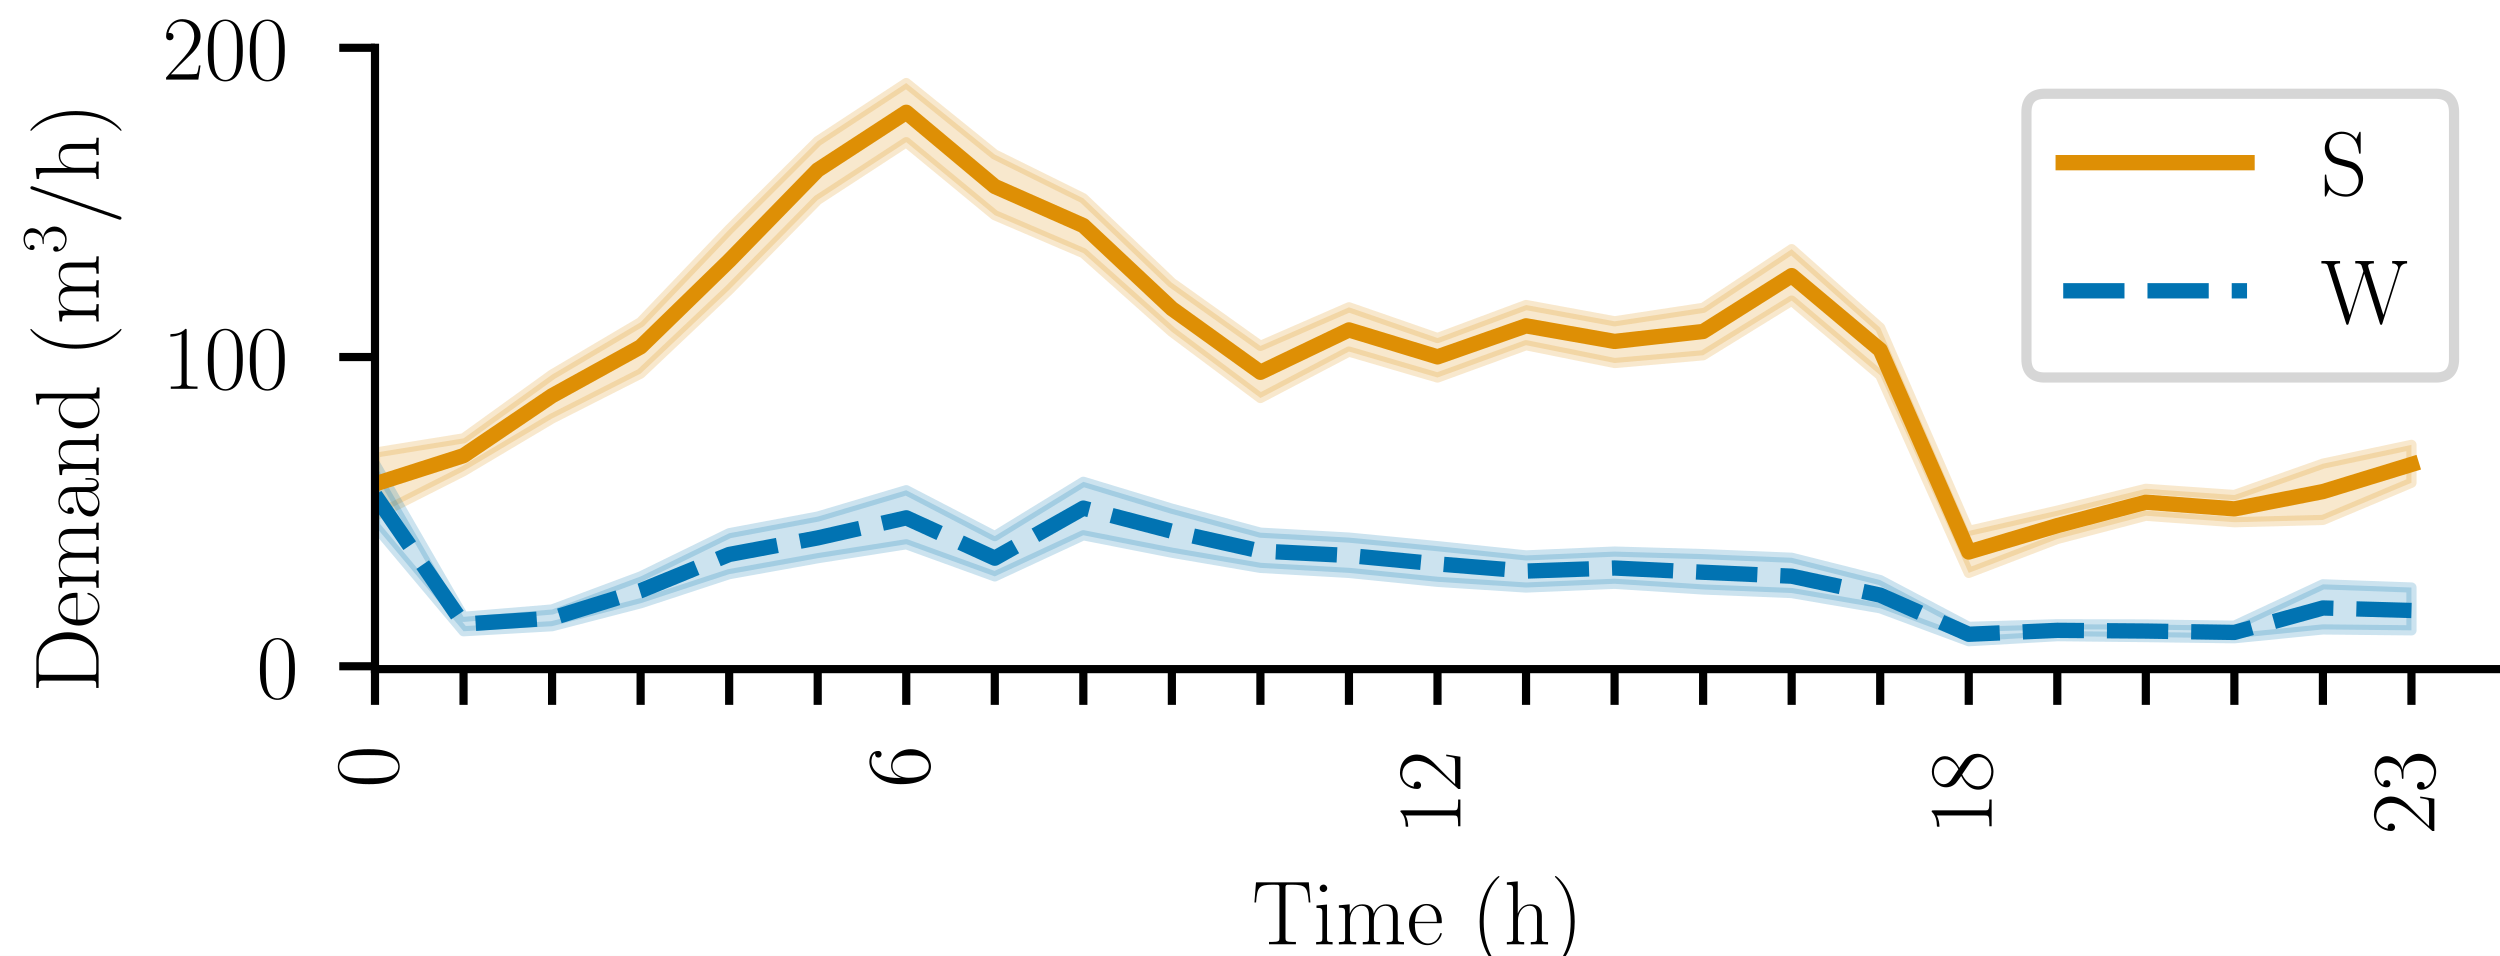
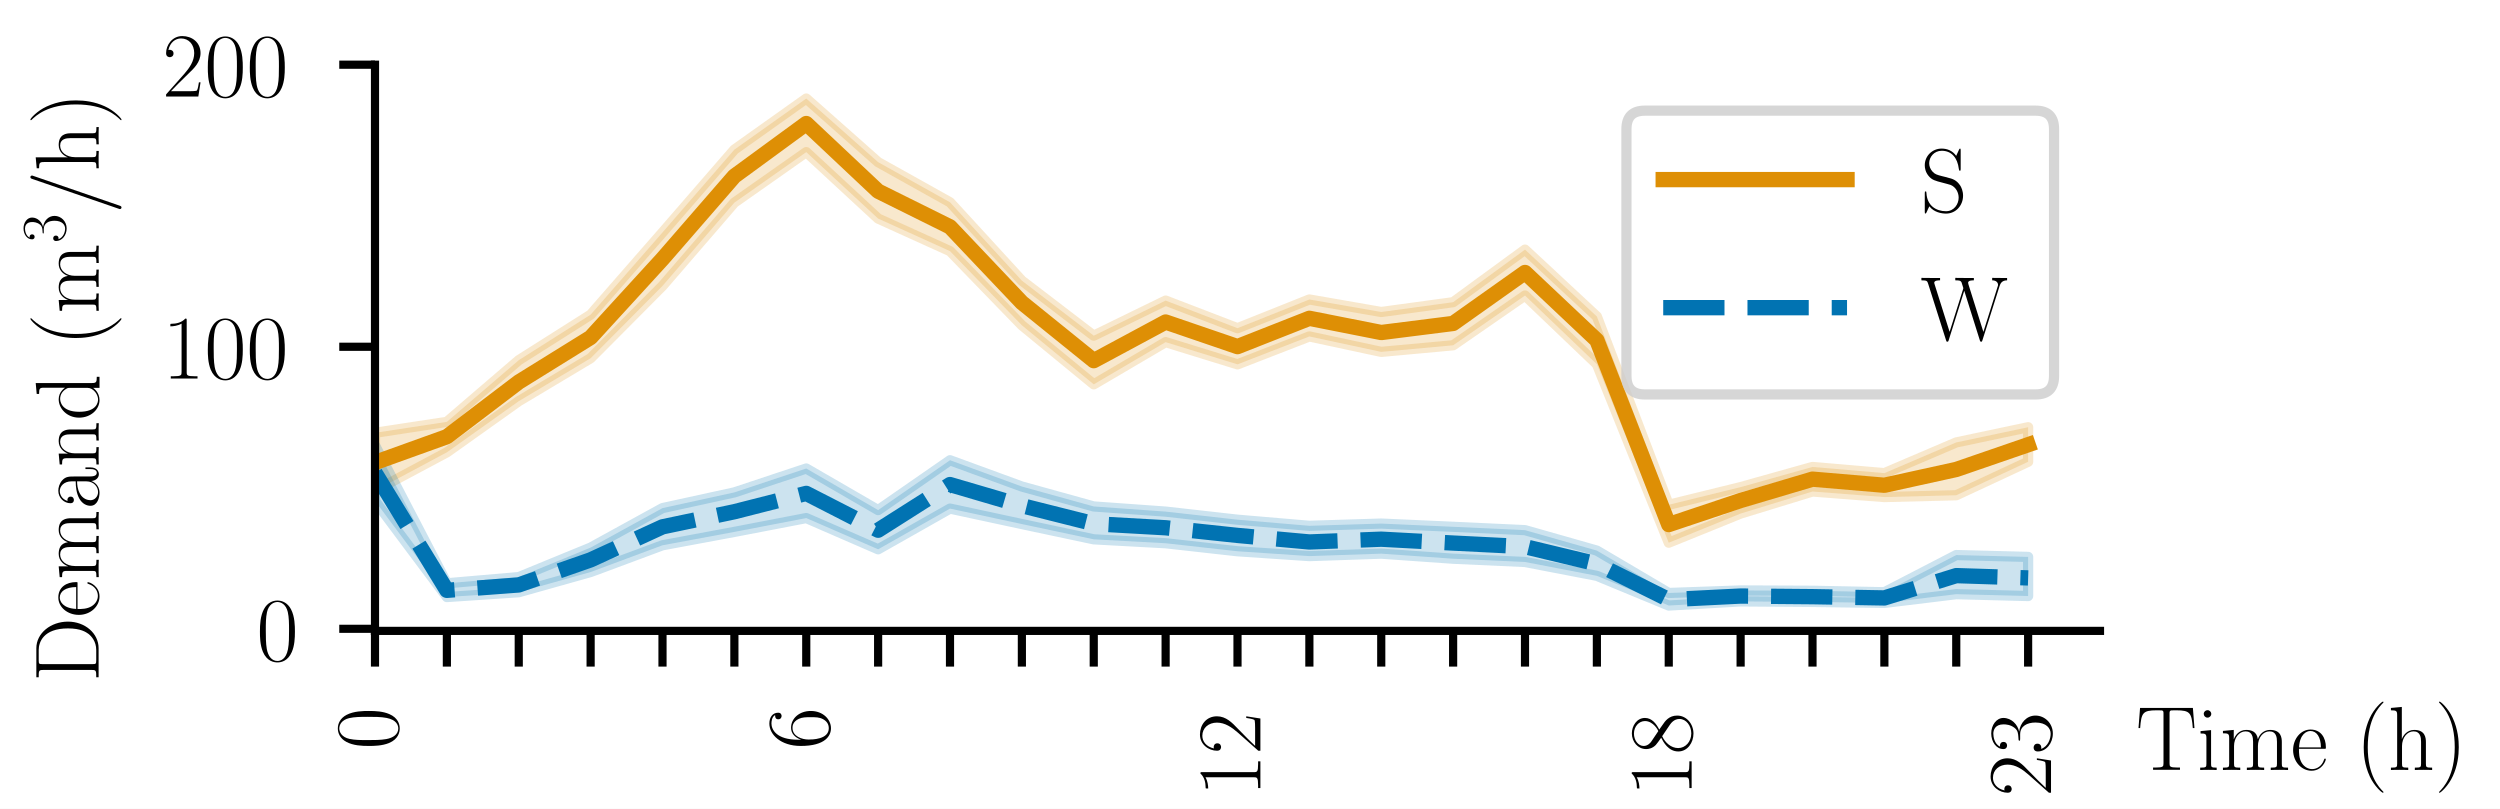
- <svg xmlns="http://www.w3.org/2000/svg" xmlns:xlink="http://www.w3.org/1999/xlink" width="244.8pt" height="93.6pt" viewBox="0 0 244.8 93.6" version="1.1">
+ <svg xmlns="http://www.w3.org/2000/svg" xmlns:xlink="http://www.w3.org/1999/xlink" width="244.8pt" height="79.2pt" viewBox="0 0 244.8 79.2" version="1.1">
  <defs>
    <style type="text/css">*{stroke-linejoin: round; stroke-linecap: butt}</style>
  </defs>
  <g id="figure_1">
    <g id="patch_1">
-       <path d="M 0 93.6  L 244.8 93.6  L 244.8 0  L 0 0  z " style="fill: #ffffff" />
+       <path d="M 0 79.2  L 244.8 79.2  L 244.8 0  L 0 0  z " style="fill: #ffffff" />
    </g>
    <g id="axes_1">
      <g id="patch_2">
-         <path d="M 36.72 65.52  L 244.8 65.52  L 244.8 4.68  L 36.72 4.68  z " style="fill: #ffffff" />
+         <path d="M 36.72 61.776  L 205.632 61.776  L 205.632 6.336  L 36.72 6.336  z " style="fill: #ffffff" />
      </g>
      <g id="PolyCollection_1">
        <defs>
-           <path id="m7500d48a14" d="M 36.72 -49.276  L 36.72 -43.08  L 45.39 -47.468  L 54.06 -52.621  L 62.73 -57.018  L 71.4 -65.217  L 80.07 -74.023  L 88.74 -79.677  L 97.41 -72.526  L 106.08 -68.816  L 114.75 -61.102  L 123.42 -54.626  L 132.09 -59.174  L 140.76 -56.632  L 149.43 -59.797  L 158.1 -58.052  L 166.77 -58.812  L 175.44 -64.161  L 184.11 -56.852  L 192.78 -37.502  L 201.45 -40.824  L 210.12 -43.099  L 218.79 -42.464  L 227.46 -42.686  L 236.13 -46.33  L 236.13 -50.039  L 236.13 -50.039  L 227.46 -48.198  L 218.79 -45.128  L 210.12 -45.736  L 201.45 -43.597  L 192.78 -41.614  L 184.11 -61.502  L 175.44 -69.203  L 166.77 -63.456  L 158.1 -62.139  L 149.43 -63.733  L 140.76 -60.502  L 132.09 -63.51  L 123.42 -59.731  L 114.75 -65.909  L 106.08 -74.182  L 97.41 -78.47  L 88.74 -85.468  L 80.07 -79.783  L 71.4 -71.132  L 62.73 -62.051  L 54.06 -56.924  L 45.39 -50.678  L 36.72 -49.276  z " style="stroke: #de8f05; stroke-opacity: 0.2" />
+           <path id="m12ce5b726d" d="M 36.72 -36.819  L 36.72 -31.152  L 43.758 -34.908  L 50.796 -39.917  L 57.834 -44.123  L 64.872 -51.203  L 71.91 -59.358  L 78.948 -64.305  L 85.986 -57.797  L 93.024 -54.61  L 100.062 -47.348  L 107.1 -41.566  L 114.138 -45.698  L 121.176 -43.523  L 128.214 -46.255  L 135.252 -44.744  L 142.29 -45.39  L 149.328 -50.262  L 156.366 -43.533  L 163.404 -26.059  L 170.442 -28.914  L 177.48 -31.071  L 184.518 -30.527  L 191.556 -30.705  L 198.594 -33.984  L 198.594 -37.366  L 198.594 -37.366  L 191.556 -35.878  L 184.518 -32.87  L 177.48 -33.476  L 170.442 -31.502  L 163.404 -29.772  L 156.366 -48.208  L 149.328 -54.757  L 142.29 -49.61  L 135.252 -48.649  L 128.214 -49.876  L 121.176 -47.063  L 114.138 -49.767  L 107.1 -46.332  L 100.062 -51.717  L 93.024 -59.392  L 85.986 -63.322  L 78.948 -69.552  L 71.91 -64.55  L 64.872 -56.44  L 57.834 -48.388  L 50.796 -43.93  L 43.758 -37.893  L 36.72 -36.819  z " style="stroke: #de8f05; stroke-opacity: 0.2" />
        </defs>
-         <g clip-path="url(#p56ca2980f4)">
-           <use xlink:href="#m7500d48a14" x="0" y="93.6" style="fill: #de8f05; fill-opacity: 0.2; stroke: #de8f05; stroke-opacity: 0.2" />
+         <g clip-path="url(#p8ca3960fbe)">
+           <use xlink:href="#m12ce5b726d" x="0" y="79.2" style="fill: #de8f05; fill-opacity: 0.2; stroke: #de8f05; stroke-opacity: 0.2" />
        </g>
      </g>
      <g id="PolyCollection_2">
        <defs>
-           <path id="m32d9dd2a63" d="M 36.72 -48.178  L 36.72 -42.105  L 45.39 -31.788  L 54.06 -32.281  L 62.73 -34.528  L 71.4 -37.378  L 80.07 -38.939  L 88.74 -40.305  L 97.41 -37.159  L 106.08 -41.187  L 114.75 -39.48  L 123.42 -37.993  L 132.09 -37.501  L 140.76 -36.627  L 149.43 -36.069  L 158.1 -36.435  L 166.77 -35.877  L 175.44 -35.529  L 184.11 -34.039  L 192.78 -30.813  L 201.45 -31.306  L 210.12 -31.217  L 218.79 -31.102  L 227.46 -31.966  L 236.13 -31.877  L 236.13 -36.071  L 236.13 -36.071  L 227.46 -36.383  L 218.79 -32.333  L 210.12 -32.449  L 201.45 -32.471  L 192.78 -32.22  L 184.11 -36.799  L 175.44 -38.985  L 166.77 -39.342  L 158.1 -39.589  L 149.43 -39.215  L 140.76 -40.12  L 132.09 -40.959  L 123.42 -41.442  L 114.75 -43.788  L 106.08 -46.423  L 97.41 -41.105  L 88.74 -45.599  L 80.07 -43.017  L 71.4 -41.387  L 62.73 -37.155  L 54.06 -33.92  L 45.39 -33.2  L 36.72 -48.178  z " style="stroke: #0173b2; stroke-opacity: 0.2" />
+           <path id="mb909bb42ac" d="M 36.72 -35.595  L 36.72 -30.153  L 43.758 -20.737  L 50.796 -21.209  L 57.834 -23.188  L 64.872 -25.806  L 71.91 -27.116  L 78.948 -28.47  L 85.986 -25.413  L 93.024 -29.398  L 100.062 -27.884  L 107.1 -26.389  L 114.138 -26.005  L 121.176 -25.22  L 128.214 -24.746  L 135.252 -24.986  L 142.29 -24.49  L 149.328 -24.17  L 156.366 -22.814  L 163.404 -19.906  L 170.442 -20.311  L 177.48 -20.258  L 184.518 -20.161  L 191.556 -21.019  L 198.594 -20.835  L 198.594 -24.668  L 198.594 -24.668  L 191.556 -24.849  L 184.518 -21.21  L 177.48 -21.353  L 170.442 -21.384  L 163.404 -21.136  L 156.366 -25.286  L 149.328 -27.288  L 142.29 -27.617  L 135.252 -27.932  L 128.214 -27.713  L 121.176 -28.312  L 114.138 -29.104  L 107.1 -29.608  L 100.062 -31.558  L 93.024 -34.134  L 85.986 -29.252  L 78.948 -33.325  L 71.91 -30.985  L 64.872 -29.447  L 57.834 -25.58  L 50.796 -22.692  L 43.758 -22.085  L 36.72 -35.595  z " style="stroke: #0173b2; stroke-opacity: 0.2" />
        </defs>
-         <g clip-path="url(#p56ca2980f4)">
-           <use xlink:href="#m32d9dd2a63" x="0" y="93.6" style="fill: #0173b2; fill-opacity: 0.2; stroke: #0173b2; stroke-opacity: 0.2" />
+         <g clip-path="url(#p8ca3960fbe)">
+           <use xlink:href="#mb909bb42ac" x="0" y="79.2" style="fill: #0173b2; fill-opacity: 0.2; stroke: #0173b2; stroke-opacity: 0.2" />
        </g>
      </g>
      <g id="matplotlib.axis_1">
        <g id="xtick_1">
          <g id="line2d_1">
            <defs>
-               <path id="m5caa75b149" d="M 0 0  L 0 3.5  " style="stroke: #000000; stroke-width: 0.8" />
-             </defs>
-             <g>
-               <use xlink:href="#m5caa75b149" x="36.72" y="65.52" style="stroke: #000000; stroke-width: 0.8" />
+               <path id="m2bdfe4a39f" d="M 0 0  L 0 3.5  " style="stroke: #000000; stroke-width: 0.8" />
+             </defs>
+             <g>
+               <use xlink:href="#m2bdfe4a39f" x="36.72" y="61.776" style="stroke: #000000; stroke-width: 0.8" />
            </g>
          </g>
          <g id="text_1">
-             <g transform="translate(38.96159 77.12769) rotate(-90) scale(0.09 -0.09)">
+             <g transform="translate(38.96159 73.38369) rotate(-90) scale(0.09 -0.09)">
              <defs>
                <path id="CMR17-30" d="M 2688 2025  C 2688 2416 2682 3080 2413 3591  C 2176 4039 1798 4198 1466 4198  C 1158 4198 768 4058 525 3597  C 269 3118 243 2524 243 2025  C 243 1661 250 1106 448 619  C 723 -39 1216 -128 1466 -128  C 1760 -128 2208 -7 2470 600  C 2662 1042 2688 1559 2688 2025  z M 1466 -26  C 1056 -26 813 325 723 812  C 653 1188 653 1738 653 2096  C 653 2588 653 2997 736 3387  C 858 3929 1216 4096 1466 4096  C 1728 4096 2067 3923 2189 3400  C 2272 3036 2278 2607 2278 2096  C 2278 1680 2278 1169 2202 792  C 2067 95 1690 -26 1466 -26  z " transform="scale(0.015625)" />
              </defs>
              <use xlink:href="#CMR17-30" transform="scale(0.996264)" />
            </g>
          </g>
        </g>
        <g id="xtick_2">
          <g id="line2d_2">
            <g>
-               <use xlink:href="#m5caa75b149" x="45.39" y="65.52" style="stroke: #000000; stroke-width: 0.8" />
+               <use xlink:href="#m2bdfe4a39f" x="43.758" y="61.776" style="stroke: #000000; stroke-width: 0.8" />
            </g>
          </g>
        </g>
        <g id="xtick_3">
          <g id="line2d_3">
            <g>
-               <use xlink:href="#m5caa75b149" x="54.06" y="65.52" style="stroke: #000000; stroke-width: 0.8" />
+               <use xlink:href="#m2bdfe4a39f" x="50.796" y="61.776" style="stroke: #000000; stroke-width: 0.8" />
            </g>
          </g>
        </g>
        <g id="xtick_4">
          <g id="line2d_4">
            <g>
-               <use xlink:href="#m5caa75b149" x="62.73" y="65.52" style="stroke: #000000; stroke-width: 0.8" />
+               <use xlink:href="#m2bdfe4a39f" x="57.834" y="61.776" style="stroke: #000000; stroke-width: 0.8" />
            </g>
          </g>
        </g>
        <g id="xtick_5">
          <g id="line2d_5">
            <g>
-               <use xlink:href="#m5caa75b149" x="71.4" y="65.52" style="stroke: #000000; stroke-width: 0.8" />
+               <use xlink:href="#m2bdfe4a39f" x="64.872" y="61.776" style="stroke: #000000; stroke-width: 0.8" />
            </g>
          </g>
        </g>
        <g id="xtick_6">
          <g id="line2d_6">
            <g>
-               <use xlink:href="#m5caa75b149" x="80.07" y="65.52" style="stroke: #000000; stroke-width: 0.8" />
+               <use xlink:href="#m2bdfe4a39f" x="71.91" y="61.776" style="stroke: #000000; stroke-width: 0.8" />
            </g>
          </g>
        </g>
        <g id="xtick_7">
          <g id="line2d_7">
            <g>
-               <use xlink:href="#m5caa75b149" x="88.74" y="65.52" style="stroke: #000000; stroke-width: 0.8" />
+               <use xlink:href="#m2bdfe4a39f" x="78.948" y="61.776" style="stroke: #000000; stroke-width: 0.8" />
            </g>
          </g>
          <g id="text_2">
-             <g transform="translate(90.98159 77.12769) rotate(-90) scale(0.09 -0.09)">
+             <g transform="translate(81.18959 73.38369) rotate(-90) scale(0.09 -0.09)">
              <defs>
                <path id="CMR17-36" d="M 678 2176  C 678 3690 1395 4032 1811 4032  C 1946 4032 2272 4009 2400 3776  C 2298 3776 2106 3776 2106 3553  C 2106 3381 2246 3323 2336 3323  C 2394 3323 2566 3348 2566 3560  C 2566 3954 2246 4179 1805 4179  C 1043 4179 243 3390 243 1984  C 243 253 966 -128 1478 -128  C 2099 -128 2688 427 2688 1283  C 2688 2081 2170 2662 1517 2662  C 1126 2662 838 2407 678 1960  L 678 2176  z M 1478 25  C 691 25 691 1200 691 1436  C 691 1896 909 2560 1504 2560  C 1613 2560 1926 2560 2138 2120  C 2253 1870 2253 1609 2253 1289  C 2253 944 2253 690 2118 434  C 1978 171 1773 25 1478 25  z " transform="scale(0.015625)" />
              </defs>
              <use xlink:href="#CMR17-36" transform="scale(0.996264)" />
            </g>
          </g>
        </g>
        <g id="xtick_8">
          <g id="line2d_8">
            <g>
-               <use xlink:href="#m5caa75b149" x="97.41" y="65.52" style="stroke: #000000; stroke-width: 0.8" />
+               <use xlink:href="#m2bdfe4a39f" x="85.986" y="61.776" style="stroke: #000000; stroke-width: 0.8" />
            </g>
          </g>
        </g>
        <g id="xtick_9">
          <g id="line2d_9">
            <g>
-               <use xlink:href="#m5caa75b149" x="106.08" y="65.52" style="stroke: #000000; stroke-width: 0.8" />
+               <use xlink:href="#m2bdfe4a39f" x="93.024" y="61.776" style="stroke: #000000; stroke-width: 0.8" />
            </g>
          </g>
        </g>
        <g id="xtick_10">
          <g id="line2d_10">
            <g>
-               <use xlink:href="#m5caa75b149" x="114.75" y="65.52" style="stroke: #000000; stroke-width: 0.8" />
+               <use xlink:href="#m2bdfe4a39f" x="100.062" y="61.776" style="stroke: #000000; stroke-width: 0.8" />
            </g>
          </g>
        </g>
        <g id="xtick_11">
          <g id="line2d_11">
            <g>
-               <use xlink:href="#m5caa75b149" x="123.42" y="65.52" style="stroke: #000000; stroke-width: 0.8" />
+               <use xlink:href="#m2bdfe4a39f" x="107.1" y="61.776" style="stroke: #000000; stroke-width: 0.8" />
            </g>
          </g>
        </g>
        <g id="xtick_12">
          <g id="line2d_12">
            <g>
-               <use xlink:href="#m5caa75b149" x="132.09" y="65.52" style="stroke: #000000; stroke-width: 0.8" />
+               <use xlink:href="#m2bdfe4a39f" x="114.138" y="61.776" style="stroke: #000000; stroke-width: 0.8" />
            </g>
          </g>
        </g>
        <g id="xtick_13">
          <g id="line2d_13">
            <g>
-               <use xlink:href="#m5caa75b149" x="140.76" y="65.52" style="stroke: #000000; stroke-width: 0.8" />
+               <use xlink:href="#m2bdfe4a39f" x="121.176" y="61.776" style="stroke: #000000; stroke-width: 0.8" />
            </g>
          </g>
          <g id="text_3">
-             <g transform="translate(143.0016 81.73538) rotate(-90) scale(0.09 -0.09)">
+             <g transform="translate(123.4176 77.99138) rotate(-90) scale(0.09 -0.09)">
              <defs>
                <path id="CMR17-31" d="M 1702 4058  C 1702 4192 1696 4192 1606 4192  C 1357 3916 979 3827 621 3827  C 602 3827 570 3827 563 3808  C 557 3795 557 3782 557 3648  C 755 3648 1088 3686 1344 3839  L 1344 461  C 1344 236 1331 160 781 160  L 589 160  L 589 0  C 896 0 1216 0 1523 0  C 1830 0 2150 0 2458 0  L 2458 160  L 2266 160  C 1715 160 1702 230 1702 458  L 1702 4058  z " transform="scale(0.015625)" />
                <path id="CMR17-32" d="M 2669 989  L 2554 989  C 2490 536 2438 459 2413 420  C 2381 369 1920 369 1830 369  L 602 369  C 832 619 1280 1072 1824 1597  C 2214 1967 2669 2402 2669 3035  C 2669 3790 2067 4224 1395 4224  C 691 4224 262 3604 262 3030  C 262 2780 448 2748 525 2748  C 589 2748 781 2787 781 3010  C 781 3207 614 3264 525 3264  C 486 3264 448 3258 422 3245  C 544 3790 915 4058 1306 4058  C 1862 4058 2227 3617 2227 3035  C 2227 2479 1901 2000 1536 1584  L 262 146  L 262 0  L 2515 0  L 2669 989  z " transform="scale(0.015625)" />
              </defs>
              <use xlink:href="#CMR17-31" transform="scale(0.996264)" />
              <use xlink:href="#CMR17-32" transform="translate(45.69048 0) scale(0.996264)" />
            </g>
          </g>
        </g>
        <g id="xtick_14">
          <g id="line2d_14">
            <g>
-               <use xlink:href="#m5caa75b149" x="149.43" y="65.52" style="stroke: #000000; stroke-width: 0.8" />
+               <use xlink:href="#m2bdfe4a39f" x="128.214" y="61.776" style="stroke: #000000; stroke-width: 0.8" />
            </g>
          </g>
        </g>
        <g id="xtick_15">
          <g id="line2d_15">
            <g>
-               <use xlink:href="#m5caa75b149" x="158.1" y="65.52" style="stroke: #000000; stroke-width: 0.8" />
+               <use xlink:href="#m2bdfe4a39f" x="135.252" y="61.776" style="stroke: #000000; stroke-width: 0.8" />
            </g>
          </g>
        </g>
        <g id="xtick_16">
          <g id="line2d_16">
            <g>
-               <use xlink:href="#m5caa75b149" x="166.77" y="65.52" style="stroke: #000000; stroke-width: 0.8" />
+               <use xlink:href="#m2bdfe4a39f" x="142.29" y="61.776" style="stroke: #000000; stroke-width: 0.8" />
            </g>
          </g>
        </g>
        <g id="xtick_17">
          <g id="line2d_17">
            <g>
-               <use xlink:href="#m5caa75b149" x="175.44" y="65.52" style="stroke: #000000; stroke-width: 0.8" />
+               <use xlink:href="#m2bdfe4a39f" x="149.328" y="61.776" style="stroke: #000000; stroke-width: 0.8" />
            </g>
          </g>
        </g>
        <g id="xtick_18">
          <g id="line2d_18">
            <g>
-               <use xlink:href="#m5caa75b149" x="184.11" y="65.52" style="stroke: #000000; stroke-width: 0.8" />
+               <use xlink:href="#m2bdfe4a39f" x="156.366" y="61.776" style="stroke: #000000; stroke-width: 0.8" />
            </g>
          </g>
        </g>
        <g id="xtick_19">
          <g id="line2d_19">
            <g>
-               <use xlink:href="#m5caa75b149" x="192.78" y="65.52" style="stroke: #000000; stroke-width: 0.8" />
+               <use xlink:href="#m2bdfe4a39f" x="163.404" y="61.776" style="stroke: #000000; stroke-width: 0.8" />
            </g>
          </g>
          <g id="text_4">
-             <g transform="translate(195.0216 81.73538) rotate(-90) scale(0.09 -0.09)">
+             <g transform="translate(165.6456 77.99138) rotate(-90) scale(0.09 -0.09)">
              <defs>
                <path id="CMR17-38" d="M 1741 2264  C 2144 2467 2554 2773 2554 3263  C 2554 3841 1990 4179 1472 4179  C 890 4179 378 3759 378 3180  C 378 3021 416 2747 666 2505  C 730 2442 998 2251 1171 2130  C 883 1983 211 1634 211 934  C 211 279 838 -128 1459 -128  C 2144 -128 2720 362 2720 1010  C 2720 1590 2330 1857 2074 2029  L 1741 2264  z M 902 2822  C 851 2854 595 3051 595 3351  C 595 3739 998 4032 1459 4032  C 1965 4032 2336 3676 2336 3262  C 2336 2669 1670 2331 1638 2331  C 1632 2331 1626 2331 1574 2370  L 902 2822  z M 2080 1519  C 2176 1449 2483 1240 2483 851  C 2483 381 2010 25 1472 25  C 890 25 448 438 448 940  C 448 1443 838 1862 1280 2060  L 2080 1519  z " transform="scale(0.015625)" />
              </defs>
              <use xlink:href="#CMR17-31" transform="scale(0.996264)" />
              <use xlink:href="#CMR17-38" transform="translate(45.69048 0) scale(0.996264)" />
            </g>
          </g>
        </g>
        <g id="xtick_20">
          <g id="line2d_20">
            <g>
-               <use xlink:href="#m5caa75b149" x="201.45" y="65.52" style="stroke: #000000; stroke-width: 0.8" />
+               <use xlink:href="#m2bdfe4a39f" x="170.442" y="61.776" style="stroke: #000000; stroke-width: 0.8" />
            </g>
          </g>
        </g>
        <g id="xtick_21">
          <g id="line2d_21">
            <g>
-               <use xlink:href="#m5caa75b149" x="210.12" y="65.52" style="stroke: #000000; stroke-width: 0.8" />
+               <use xlink:href="#m2bdfe4a39f" x="177.48" y="61.776" style="stroke: #000000; stroke-width: 0.8" />
            </g>
          </g>
        </g>
        <g id="xtick_22">
          <g id="line2d_22">
            <g>
-               <use xlink:href="#m5caa75b149" x="218.79" y="65.52" style="stroke: #000000; stroke-width: 0.8" />
+               <use xlink:href="#m2bdfe4a39f" x="184.518" y="61.776" style="stroke: #000000; stroke-width: 0.8" />
            </g>
          </g>
        </g>
        <g id="xtick_23">
          <g id="line2d_23">
            <g>
-               <use xlink:href="#m5caa75b149" x="227.46" y="65.52" style="stroke: #000000; stroke-width: 0.8" />
+               <use xlink:href="#m2bdfe4a39f" x="191.556" y="61.776" style="stroke: #000000; stroke-width: 0.8" />
            </g>
          </g>
        </g>
        <g id="xtick_24">
          <g id="line2d_24">
            <g>
-               <use xlink:href="#m5caa75b149" x="236.13" y="65.52" style="stroke: #000000; stroke-width: 0.8" />
+               <use xlink:href="#m2bdfe4a39f" x="198.594" y="61.776" style="stroke: #000000; stroke-width: 0.8" />
            </g>
          </g>
          <g id="text_5">
-             <g transform="translate(238.3716 81.73538) rotate(-90) scale(0.09 -0.09)">
+             <g transform="translate(200.8356 77.99138) rotate(-90) scale(0.09 -0.09)">
              <defs>
                <path id="CMR17-33" d="M 1414 2157  C 1984 2157 2234 1662 2234 1090  C 2234 320 1824 25 1453 25  C 1114 25 563 194 390 693  C 422 680 454 680 486 680  C 640 680 755 782 755 948  C 755 1133 614 1216 486 1216  C 378 1216 211 1165 211 926  C 211 335 787 -128 1466 -128  C 2176 -128 2720 430 2720 1085  C 2720 1707 2208 2157 1600 2227  C 2086 2328 2554 2756 2554 3329  C 2554 3820 2048 4179 1472 4179  C 890 4179 378 3829 378 3329  C 378 3110 544 3072 627 3072  C 762 3072 877 3155 877 3321  C 877 3486 762 3569 627 3569  C 602 3569 570 3569 544 3557  C 730 3959 1235 4032 1459 4032  C 1683 4032 2106 3925 2106 3320  C 2106 3143 2080 2828 1862 2550  C 1670 2304 1453 2304 1242 2284  C 1210 2284 1062 2269 1037 2269  C 992 2263 966 2257 966 2208  C 966 2163 973 2157 1101 2157  L 1414 2157  z " transform="scale(0.015625)" />
              </defs>
              <use xlink:href="#CMR17-32" transform="scale(0.996264)" />
              <use xlink:href="#CMR17-33" transform="translate(45.69048 0) scale(0.996264)" />
            </g>
-           </g>
-         </g>
-         <g id="text_6">
-           <g transform="translate(122.5835 92.46016) scale(0.09 -0.09)">
-             <defs>
-               <path id="CMR17-54" d="M 3981 4326  L 288 4326  L 179 2918  L 294 2918  C 378 3976 467 4160 1453 4160  C 1568 4160 1754 4160 1805 4154  C 1926 4135 1926 4058 1926 3912  L 1926 459  C 1926 230 1907 160 1376 160  L 1197 160  L 1197 0  C 1504 0 1824 0 2138 0  C 2451 0 2771 0 3078 0  L 3078 160  L 2899 160  C 2368 160 2349 230 2349 459  L 2349 3912  C 2349 4052 2349 4129 2464 4154  C 2515 4160 2701 4160 2816 4160  C 3795 4160 3891 3976 3974 2918  L 4090 2918  L 3981 4326  z " transform="scale(0.015625)" />
-               <path id="CMR17-69" d="M 992 3909  C 992 4049 877 4170 730 4170  C 589 4170 467 4056 467 3909  C 467 3769 582 3648 730 3648  C 870 3648 992 3763 992 3909  z M 243 2706  L 243 2541  C 602 2541 653 2502 653 2197  L 653 427  C 653 184 627 153 218 153  L 218 -13  C 371 0 646 0 806 0  C 960 0 1222 0 1370 -13  L 1370 153  C 992 153 979 191 979 420  L 979 2776  L 243 2706  z " transform="scale(0.015625)" />
-               <path id="CMR17-6d" d="M 4326 1933  C 4326 2252 4269 2790 3507 2790  C 3072 2790 2771 2496 2656 2151  L 2650 2151  C 2573 2676 2195 2790 1837 2790  C 1331 2790 1069 2400 973 2144  L 966 2144  L 966 2790  L 211 2720  L 211 2554  C 589 2554 646 2515 646 2208  L 646 428  C 646 184 621 153 211 153  L 211 -13  C 365 0 646 0 813 0  C 979 0 1267 0 1421 -13  L 1421 153  C 1011 153 986 178 986 428  L 986 1658  C 986 2247 1344 2688 1792 2688  C 2266 2688 2317 2266 2317 1958  L 2317 428  C 2317 184 2291 153 1882 153  L 1882 -13  C 2035 0 2317 0 2483 0  C 2650 0 2938 0 3091 -13  L 3091 153  C 2682 153 2656 178 2656 428  L 2656 1658  C 2656 2247 3014 2688 3462 2688  C 3936 2688 3987 2266 3987 1958  L 3987 428  C 3987 184 3962 153 3552 153  L 3552 -13  C 3706 0 3987 0 4154 0  C 4320 0 4608 0 4762 -13  L 4762 153  C 4352 153 4326 178 4326 428  L 4326 1933  z " transform="scale(0.015625)" />
-               <path id="CMR17-65" d="M 2438 1472  C 2464 1498 2464 1511 2464 1576  C 2464 2238 2118 2816 1389 2816  C 710 2816 173 2169 173 1383  C 173 551 781 -64 1459 -64  C 2176 -64 2458 607 2458 740  C 2458 784 2419 784 2406 784  C 2362 784 2355 771 2330 696  C 2189 265 1837 51 1504 51  C 1229 51 954 203 781 480  C 582 803 582 1176 582 1472  L 2438 1472  z M 589 1568  C 634 2505 1126 2714 1382 2714  C 1818 2714 2112 2297 2118 1568  L 589 1568  z " transform="scale(0.015625)" />
-               <path id="CMR17-28" d="M 1958 -1561  C 1958 -1555 1958 -1542 1939 -1523  C 1645 -1224 858 -407 858 1581  C 858 3569 1632 4379 1946 4697  C 1946 4704 1958 4717 1958 4736  C 1958 4755 1939 4768 1914 4768  C 1843 4768 1299 4296 986 3594  C 666 2887 576 2199 576 1588  C 576 1128 621 351 1005 -471  C 1312 -1135 1837 -1600 1914 -1600  C 1946 -1600 1958 -1587 1958 -1561  z " transform="scale(0.015625)" />
-               <path id="CMR17-68" d="M 2656 1933  C 2656 2259 2592 2790 1837 2790  C 1312 2790 1056 2368 979 2157  L 973 2157  L 973 4396  L 211 4326  L 211 4160  C 589 4160 646 4122 646 3817  L 646 426  C 646 184 621 153 211 153  L 211 -13  C 365 0 646 0 813 0  C 979 0 1267 0 1421 -13  L 1421 153  C 1011 153 986 178 986 428  L 986 1658  C 986 2247 1344 2688 1792 2688  C 2266 2688 2317 2266 2317 1958  L 2317 428  C 2317 184 2291 153 1882 153  L 1882 -13  C 2035 0 2317 0 2483 0  C 2650 0 2938 0 3091 -13  L 3091 153  C 2682 153 2656 178 2656 428  L 2656 1933  z " transform="scale(0.015625)" />
-               <path id="CMR17-29" d="M 1683 1581  C 1683 2040 1638 2817 1254 3639  C 947 4303 422 4768 346 4768  C 326 4768 301 4761 301 4729  C 301 4717 307 4710 314 4697  C 621 4378 1402 3568 1402 1584  C 1402 -407 627 -1217 314 -1537  C 307 -1549 301 -1556 301 -1568  C 301 -1600 326 -1600 346 -1600  C 416 -1600 960 -1128 1274 -426  C 1594 281 1683 969 1683 1581  z " transform="scale(0.015625)" />
-             </defs>
-             <use xlink:href="#CMR17-54" transform="scale(0.996264)" />
-             <use xlink:href="#CMR17-69" transform="translate(66.50988 0) scale(0.996264)" />
-             <use xlink:href="#CMR17-6d" transform="translate(91.38094 0) scale(0.996264)" />
-             <use xlink:href="#CMR17-65" transform="translate(168.3005 0) scale(0.996264)" />
-             <use xlink:href="#CMR17-28" transform="translate(238.8622 0) scale(0.996264)" />
-             <use xlink:href="#CMR17-68" transform="translate(274.1429 0) scale(0.996264)" />
-             <use xlink:href="#CMR17-29" transform="translate(325.0383 0) scale(0.996264)" />
          </g>
        </g>
      </g>
      <g id="matplotlib.axis_2">
        <g id="ytick_1">
          <g id="line2d_25">
            <defs>
-               <path id="m3882179776" d="M 0 0  L -3.5 0  " style="stroke: #000000; stroke-width: 0.8" />
-             </defs>
-             <g>
-               <use xlink:href="#m3882179776" x="36.72" y="65.242" style="stroke: #000000; stroke-width: 0.8" />
-             </g>
-           </g>
-           <g id="text_7">
-             <g transform="translate(25.11231 68.35521) scale(0.09 -0.09)">
+               <path id="m999c4705f1" d="M 0 0  L -3.5 0  " style="stroke: #000000; stroke-width: 0.8" />
+             </defs>
+             <g>
+               <use xlink:href="#m999c4705f1" x="36.72" y="61.573" style="stroke: #000000; stroke-width: 0.8" />
+             </g>
+           </g>
+           <g id="text_6">
+             <g transform="translate(25.11231 64.68605) scale(0.09 -0.09)">
              <use xlink:href="#CMR17-30" transform="scale(0.996264)" />
            </g>
          </g>
        </g>
        <g id="ytick_2">
          <g id="line2d_26">
            <g>
-               <use xlink:href="#m3882179776" x="36.72" y="34.961" style="stroke: #000000; stroke-width: 0.8" />
-             </g>
-           </g>
-           <g id="text_8">
-             <g transform="translate(15.89693 38.07427) scale(0.09 -0.09)">
+               <use xlink:href="#m999c4705f1" x="36.72" y="33.954" style="stroke: #000000; stroke-width: 0.8" />
+             </g>
+           </g>
+           <g id="text_7">
+             <g transform="translate(15.89693 37.06769) scale(0.09 -0.09)">
              <use xlink:href="#CMR17-31" transform="scale(0.996264)" />
              <use xlink:href="#CMR17-30" transform="translate(45.69048 0) scale(0.996264)" />
              <use xlink:href="#CMR17-30" transform="translate(91.38095 0) scale(0.996264)" />
            </g>
          </g>
        </g>
        <g id="ytick_3">
          <g id="line2d_27">
            <g>
-               <use xlink:href="#m3882179776" x="36.72" y="4.68" style="stroke: #000000; stroke-width: 0.8" />
-             </g>
-           </g>
-           <g id="text_9">
-             <g transform="translate(15.89693 7.793325) scale(0.09 -0.09)">
+               <use xlink:href="#m999c4705f1" x="36.72" y="6.336" style="stroke: #000000; stroke-width: 0.8" />
+             </g>
+           </g>
+           <g id="text_8">
+             <g transform="translate(15.89693 9.449325) scale(0.09 -0.09)">
              <use xlink:href="#CMR17-32" transform="scale(0.996264)" />
              <use xlink:href="#CMR17-30" transform="translate(45.69048 0) scale(0.996264)" />
              <use xlink:href="#CMR17-30" transform="translate(91.38095 0) scale(0.996264)" />
            </g>
          </g>
        </g>
-         <g id="text_10">
-           <g transform="translate(9.655334 67.83084) rotate(-90) scale(0.09 -0.09)">
+         <g id="text_9">
+           <g transform="translate(9.655334 66.78684) rotate(-90) scale(0.09 -0.09)">
            <defs>
              <path id="CMR17-44" d="M 333 4352  L 333 4186  C 774 4186 845 4186 845 3900  L 845 452  C 845 166 774 166 333 166  L 333 0  L 2368 0  C 3398 0 4224 943 4224 2141  C 4224 3346 3411 4352 2368 4352  L 333 4352  z M 1523 166  C 1267 166 1254 197 1254 414  L 1254 3938  C 1254 4155 1267 4186 1523 4186  L 2240 4186  C 2771 4186 3750 3874 3750 2141  C 3750 1242 3488 879 3366 707  C 3213 510 2848 166 2240 166  L 1523 166  z " transform="scale(0.015625)" />
+               <path id="CMR17-65" d="M 2438 1472  C 2464 1498 2464 1511 2464 1576  C 2464 2238 2118 2816 1389 2816  C 710 2816 173 2169 173 1383  C 173 551 781 -64 1459 -64  C 2176 -64 2458 607 2458 740  C 2458 784 2419 784 2406 784  C 2362 784 2355 771 2330 696  C 2189 265 1837 51 1504 51  C 1229 51 954 203 781 480  C 582 803 582 1176 582 1472  L 2438 1472  z M 589 1568  C 634 2505 1126 2714 1382 2714  C 1818 2714 2112 2297 2118 1568  L 589 1568  z " transform="scale(0.015625)" />
+               <path id="CMR17-6d" d="M 4326 1933  C 4326 2252 4269 2790 3507 2790  C 3072 2790 2771 2496 2656 2151  L 2650 2151  C 2573 2676 2195 2790 1837 2790  C 1331 2790 1069 2400 973 2144  L 966 2144  L 966 2790  L 211 2720  L 211 2554  C 589 2554 646 2515 646 2208  L 646 428  C 646 184 621 153 211 153  L 211 -13  C 365 0 646 0 813 0  C 979 0 1267 0 1421 -13  L 1421 153  C 1011 153 986 178 986 428  L 986 1658  C 986 2247 1344 2688 1792 2688  C 2266 2688 2317 2266 2317 1958  L 2317 428  C 2317 184 2291 153 1882 153  L 1882 -13  C 2035 0 2317 0 2483 0  C 2650 0 2938 0 3091 -13  L 3091 153  C 2682 153 2656 178 2656 428  L 2656 1658  C 2656 2247 3014 2688 3462 2688  C 3936 2688 3987 2266 3987 1958  L 3987 428  C 3987 184 3962 153 3552 153  L 3552 -13  C 3706 0 3987 0 4154 0  C 4320 0 4608 0 4762 -13  L 4762 153  C 4352 153 4326 178 4326 428  L 4326 1933  z " transform="scale(0.015625)" />
              <path id="CMR17-61" d="M 2304 1653  C 2304 2072 2304 2294 2035 2543  C 1798 2752 1523 2816 1306 2816  C 800 2816 435 2407 435 1971  C 435 1728 627 1728 666 1728  C 749 1728 896 1778 896 1954  C 896 2112 774 2181 666 2181  C 640 2181 608 2174 589 2168  C 723 2592 1069 2714 1293 2714  C 1613 2714 1965 2429 1965 1885  L 1965 1600  C 1587 1600 1133 1549 774 1357  C 371 1133 256 813 256 570  C 256 77 832 -64 1171 -64  C 1523 -64 1850 139 1990 511  C 2003 233 2182 -18 2464 -18  C 2598 -18 2938 70 2938 567  L 2938 920  L 2822 920  L 2822 562  C 2822 178 2650 128 2566 128  C 2304 128 2304 458 2304 738  L 2304 1653  z M 1965 870  C 1965 317 1568 38 1216 38  C 896 38 646 275 646 570  C 646 761 730 1100 1101 1305  C 1408 1478 1760 1504 1965 1504  L 1965 870  z " transform="scale(0.015625)" />
              <path id="CMR17-6e" d="M 2656 1933  C 2656 2259 2592 2790 1837 2790  C 1331 2790 1069 2400 973 2144  L 966 2144  L 966 2790  L 211 2720  L 211 2554  C 589 2554 646 2515 646 2208  L 646 428  C 646 184 621 153 211 153  L 211 -13  C 365 0 646 0 813 0  C 979 0 1267 0 1421 -13  L 1421 153  C 1011 153 986 178 986 428  L 986 1658  C 986 2247 1344 2688 1792 2688  C 2266 2688 2317 2266 2317 1958  L 2317 428  C 2317 184 2291 153 1882 153  L 1882 -13  C 2035 0 2317 0 2483 0  C 2650 0 2938 0 3091 -13  L 3091 153  C 2682 153 2656 178 2656 428  L 2656 1933  z " transform="scale(0.015625)" />
              <path id="CMR17-64" d="M 1869 4326  L 1869 4160  C 2246 4160 2304 4122 2304 3820  L 2304 2345  C 2278 2377 2016 2790 1498 2790  C 845 2790 211 2208 211 1364  C 211 525 806 -64 1434 -64  C 1978 -64 2259 337 2291 380  L 2291 -63  L 3066 -63  L 3066 128  C 2688 128 2630 166 2630 473  L 2630 4396  L 1869 4326  z M 2291 755  C 2291 563 2176 390 2029 262  C 1811 70 1594 38 1472 38  C 1286 38 621 134 621 1356  C 621 2612 1363 2688 1530 2688  C 1824 2688 2061 2522 2208 2291  C 2291 2157 2291 2138 2291 2023  L 2291 755  z " transform="scale(0.015625)" />
+               <path id="CMR17-28" d="M 1958 -1561  C 1958 -1555 1958 -1542 1939 -1523  C 1645 -1224 858 -407 858 1581  C 858 3569 1632 4379 1946 4697  C 1946 4704 1958 4717 1958 4736  C 1958 4755 1939 4768 1914 4768  C 1843 4768 1299 4296 986 3594  C 666 2887 576 2199 576 1588  C 576 1128 621 351 1005 -471  C 1312 -1135 1837 -1600 1914 -1600  C 1946 -1600 1958 -1587 1958 -1561  z " transform="scale(0.015625)" />
              <path id="CMR17-2f" d="M 2605 4545  C 2637 4627 2637 4640 2637 4653  C 2637 4729 2579 4768 2528 4768  C 2451 4768 2426 4717 2400 4640  L 326 -1377  C 294 -1460 294 -1473 294 -1486  C 294 -1562 352 -1600 403 -1600  C 480 -1600 506 -1549 531 -1473  L 2605 4545  z " transform="scale(0.015625)" />
+               <path id="CMR17-68" d="M 2656 1933  C 2656 2259 2592 2790 1837 2790  C 1312 2790 1056 2368 979 2157  L 973 2157  L 973 4396  L 211 4326  L 211 4160  C 589 4160 646 4122 646 3817  L 646 426  C 646 184 621 153 211 153  L 211 -13  C 365 0 646 0 813 0  C 979 0 1267 0 1421 -13  L 1421 153  C 1011 153 986 178 986 428  L 986 1658  C 986 2247 1344 2688 1792 2688  C 2266 2688 2317 2266 2317 1958  L 2317 428  C 2317 184 2291 153 1882 153  L 1882 -13  C 2035 0 2317 0 2483 0  C 2650 0 2938 0 3091 -13  L 3091 153  C 2682 153 2656 178 2656 428  L 2656 1933  z " transform="scale(0.015625)" />
+               <path id="CMR17-29" d="M 1683 1581  C 1683 2040 1638 2817 1254 3639  C 947 4303 422 4768 346 4768  C 326 4768 301 4761 301 4729  C 301 4717 307 4710 314 4697  C 621 4378 1402 3568 1402 1584  C 1402 -407 627 -1217 314 -1537  C 307 -1549 301 -1556 301 -1568  C 301 -1600 326 -1600 346 -1600  C 416 -1600 960 -1128 1274 -426  C 1594 281 1683 969 1683 1581  z " transform="scale(0.015625)" />
            </defs>
            <use xlink:href="#CMR17-44" transform="scale(0.996264)" />
            <use xlink:href="#CMR17-65" transform="translate(70.39356 0) scale(0.996264)" />
            <use xlink:href="#CMR17-6d" transform="translate(110.8792 0) scale(0.996264)" />
            <use xlink:href="#CMR17-61" transform="translate(187.7988 0) scale(0.996264)" />
            <use xlink:href="#CMR17-6e" transform="translate(233.4893 0) scale(0.996264)" />
            <use xlink:href="#CMR17-64" transform="translate(284.3847 0) scale(0.996264)" />
            <use xlink:href="#CMR17-28" transform="translate(365.356 0) scale(0.996264)" />
            <use xlink:href="#CMR17-6d" transform="translate(400.6368 0) scale(0.996264)" />
            <use xlink:href="#CMR17-33" transform="translate(477.5563 36.15364) scale(0.697382)" />
            <use xlink:href="#CMR17-2f" transform="translate(510.0377 0) scale(0.996264)" />
            <use xlink:href="#CMR17-68" transform="translate(555.7281 0) scale(0.996264)" />
            <use xlink:href="#CMR17-29" transform="translate(606.6235 0) scale(0.996264)" />
          </g>
        </g>
      </g>
      <g id="line2d_28">
-         <path d="M 36.72 47.39  L 45.39 44.614  L 54.06 38.747  L 62.73 33.963  L 71.4 25.527  L 80.07 16.645  L 88.74 10.996  L 97.41 18.259  L 106.08 22.089  L 114.75 30.222  L 123.42 36.454  L 132.09 32.305  L 140.76 34.946  L 149.43 31.906  L 158.1 33.433  L 166.77 32.459  L 175.44 26.988  L 184.11 34.264  L 192.78 54.052  L 201.45 51.467  L 210.12 49.175  L 218.79 49.831  L 227.46 48.135  L 236.13 45.478  " clip-path="url(#p56ca2980f4)" style="fill: none; stroke: #de8f05; stroke-width: 1.5; stroke-linecap: square" />
+         <path d="M 36.72 45.291  L 43.758 42.759  L 50.796 37.408  L 57.834 33.044  L 64.872 25.35  L 71.91 17.249  L 78.948 12.097  L 85.986 18.721  L 93.024 22.214  L 100.062 29.632  L 107.1 35.316  L 114.138 31.532  L 121.176 33.941  L 128.214 31.168  L 135.252 32.561  L 142.29 31.672  L 149.328 26.682  L 156.366 33.319  L 163.404 51.367  L 170.442 49.009  L 177.48 46.919  L 184.518 47.517  L 191.556 45.97  L 198.594 43.546  " clip-path="url(#p8ca3960fbe)" style="fill: none; stroke: #de8f05; stroke-width: 1.5; stroke-linecap: square" />
      </g>
      <g id="line2d_29">
-         <path d="M 36.72 48.489  L 45.39 61.112  L 54.06 60.532  L 62.73 57.84  L 71.4 54.294  L 80.07 52.672  L 88.74 50.705  L 97.41 54.657  L 106.08 49.755  L 114.75 52.02  L 123.42 53.96  L 132.09 54.394  L 140.76 55.217  L 149.43 55.92  L 158.1 55.62  L 166.77 56.035  L 175.44 56.421  L 184.11 58.276  L 192.78 62.109  L 201.45 61.724  L 210.12 61.792  L 218.79 61.928  L 227.46 59.533  L 236.13 59.779  " clip-path="url(#p56ca2980f4)" style="fill: none; stroke-dasharray: 6,2.25; stroke-dashoffset: 0; stroke: #0173b2; stroke-width: 1.5" />
+         <path d="M 36.72 46.293  L 43.758 57.806  L 50.796 57.277  L 57.834 54.822  L 64.872 51.587  L 71.91 50.108  L 78.948 48.314  L 85.986 51.918  L 93.024 47.448  L 100.062 49.513  L 107.1 51.283  L 114.138 51.679  L 121.176 52.429  L 128.214 53.07  L 135.252 52.797  L 142.29 53.176  L 149.328 53.528  L 156.366 55.219  L 163.404 58.716  L 170.442 58.365  L 177.48 58.426  L 184.518 58.55  L 191.556 56.365  L 198.594 56.59  " clip-path="url(#p8ca3960fbe)" style="fill: none; stroke-dasharray: 6,2.25; stroke-dashoffset: 0; stroke: #0173b2; stroke-width: 1.5" />
      </g>
      <g id="line2d_30" />
      <g id="line2d_31" />
      <g id="patch_3">
-         <path d="M 36.72 65.52  L 36.72 4.68  " style="fill: none; stroke: #000000; stroke-width: 0.8; stroke-linejoin: miter; stroke-linecap: square" />
+         <path d="M 36.72 61.776  L 36.72 6.336  " style="fill: none; stroke: #000000; stroke-width: 0.8; stroke-linejoin: miter; stroke-linecap: square" />
      </g>
      <g id="patch_4">
-         <path d="M 36.72 65.52  L 244.8 65.52  " style="fill: none; stroke: #000000; stroke-width: 0.8; stroke-linejoin: miter; stroke-linecap: square" />
+         <path d="M 36.72 61.776  L 205.632 61.776  " style="fill: none; stroke: #000000; stroke-width: 0.8; stroke-linejoin: miter; stroke-linecap: square" />
+       </g>
+       <g id="text_10">
+         <g transform="translate(209.151 75.38191) scale(0.09 -0.09)">
+           <defs>
+             <path id="CMR17-54" d="M 3981 4326  L 288 4326  L 179 2918  L 294 2918  C 378 3976 467 4160 1453 4160  C 1568 4160 1754 4160 1805 4154  C 1926 4135 1926 4058 1926 3912  L 1926 459  C 1926 230 1907 160 1376 160  L 1197 160  L 1197 0  C 1504 0 1824 0 2138 0  C 2451 0 2771 0 3078 0  L 3078 160  L 2899 160  C 2368 160 2349 230 2349 459  L 2349 3912  C 2349 4052 2349 4129 2464 4154  C 2515 4160 2701 4160 2816 4160  C 3795 4160 3891 3976 3974 2918  L 4090 2918  L 3981 4326  z " transform="scale(0.015625)" />
+             <path id="CMR17-69" d="M 992 3909  C 992 4049 877 4170 730 4170  C 589 4170 467 4056 467 3909  C 467 3769 582 3648 730 3648  C 870 3648 992 3763 992 3909  z M 243 2706  L 243 2541  C 602 2541 653 2502 653 2197  L 653 427  C 653 184 627 153 218 153  L 218 -13  C 371 0 646 0 806 0  C 960 0 1222 0 1370 -13  L 1370 153  C 992 153 979 191 979 420  L 979 2776  L 243 2706  z " transform="scale(0.015625)" />
+           </defs>
+           <use xlink:href="#CMR17-54" transform="scale(0.996264)" />
+           <use xlink:href="#CMR17-69" transform="translate(66.50988 0) scale(0.996264)" />
+           <use xlink:href="#CMR17-6d" transform="translate(91.38094 0) scale(0.996264)" />
+           <use xlink:href="#CMR17-65" transform="translate(168.3005 0) scale(0.996264)" />
+           <use xlink:href="#CMR17-28" transform="translate(238.8622 0) scale(0.996264)" />
+           <use xlink:href="#CMR17-68" transform="translate(274.1429 0) scale(0.996264)" />
+           <use xlink:href="#CMR17-29" transform="translate(325.0383 0) scale(0.996264)" />
+         </g>
      </g>
      <g id="legend_1">
        <g id="patch_5">
-           <path d="M 200.23 36.967  L 238.5 36.967  Q 240.3 36.967 240.3 35.167  L 240.3 10.98  Q 240.3 9.18 238.5 9.18  L 200.23 9.18  Q 198.43 9.18 198.43 10.98  L 198.43 35.167  Q 198.43 36.967 200.23 36.967  z " style="fill: #ffffff; opacity: 0.8; stroke: #cccccc; stroke-linejoin: miter" />
+           <path d="M 161.062 38.623  L 199.332 38.623  Q 201.132 38.623 201.132 36.823  L 201.132 12.636  Q 201.132 10.836 199.332 10.836  L 161.062 10.836  Q 159.262 10.836 159.262 12.636  L 159.262 36.823  Q 159.262 38.623 161.062 38.623  z " style="fill: #ffffff; opacity: 0.8; stroke: #cccccc; stroke-linejoin: miter" />
        </g>
        <g id="line2d_32">
-           <path d="M 202.03 15.93  L 211.03 15.93  L 220.03 15.93  " style="fill: none; stroke: #de8f05; stroke-width: 1.5; stroke-linecap: square" />
+           <path d="M 162.862 17.586  L 171.862 17.586  L 180.862 17.586  " style="fill: none; stroke: #de8f05; stroke-width: 1.5; stroke-linecap: square" />
        </g>
        <g id="text_11">
-           <g transform="translate(227.23 19.08) scale(0.09 -0.09)">
+           <g transform="translate(188.062 20.736) scale(0.09 -0.09)">
            <defs>
              <path id="CMR17-53" d="M 2803 4290  C 2803 4404 2797 4411 2758 4411  C 2720 4411 2707 4385 2682 4328  L 2490 3907  C 2246 4257 1875 4416 1472 4416  C 819 4416 294 3901 294 3253  C 294 3056 339 2776 557 2510  C 794 2218 1018 2167 1530 2033  C 1722 1982 2042 1899 2106 1874  C 2470 1722 2662 1341 2662 985  C 2662 527 2336 38 1779 38  C 1094 38 454 419 410 1311  C 403 1413 397 1419 352 1419  C 301 1419 294 1413 294 1285  L 294 -1  C 294 -115 301 -122 339 -122  C 384 -122 397 -90 486 108  C 493 127 493 140 614 381  C 934 -39 1472 -128 1779 -128  C 2477 -128 2970 451 2970 1124  C 2970 1454 2848 1708 2778 1823  C 2509 2230 2221 2306 1914 2382  C 1869 2402 1856 2402 1498 2490  C 1152 2579 1005 2624 845 2796  C 666 2992 602 3196 602 3399  C 602 3812 934 4263 1478 4263  C 2157 4263 2579 3786 2675 2993  C 2694 2878 2701 2872 2746 2872  C 2803 2872 2803 2891 2803 2999  L 2803 4290  z " transform="scale(0.015625)" />
            </defs>
            <use xlink:href="#CMR17-53" transform="scale(0.996264)" />
          </g>
        </g>
        <g id="line2d_33">
-           <path d="M 202.03 28.473  L 211.03 28.473  L 220.03 28.473  " style="fill: none; stroke-dasharray: 6,2.25; stroke-dashoffset: 0; stroke: #0173b2; stroke-width: 1.5" />
+           <path d="M 162.862 30.129  L 171.862 30.129  L 180.862 30.129  " style="fill: none; stroke-dasharray: 6,2.25; stroke-dashoffset: 0; stroke: #0173b2; stroke-width: 1.5" />
        </g>
        <g id="text_12">
-           <g transform="translate(227.23 31.62346) scale(0.09 -0.09)">
+           <g transform="translate(188.062 33.27946) scale(0.09 -0.09)">
            <defs>
              <path id="CMR17-57" d="M 5523 3764  C 5581 3936 5677 4160 6048 4160  L 6048 4326  C 5939 4326 5715 4326 5600 4326  C 5440 4326 5158 4326 5005 4332  L 5005 4160  C 5293 4160 5414 4000 5414 3847  C 5414 3802 5408 3777 5382 3707  L 4390 555  L 3347 3873  C 3328 3937 3322 3963 3322 3988  C 3322 4160 3603 4160 3725 4160  L 3725 4326  C 3539 4326 3219 4326 3021 4326  C 2861 4326 2573 4326 2426 4332  L 2426 4160  C 2720 4160 2797 4141 2861 4027  C 2886 3969 2989 3638 2989 3619  C 2989 3593 2976 3555 2970 3536  L 2029 561  L 986 3867  C 954 3957 954 3969 954 3982  C 954 4160 1235 4160 1363 4160  L 1363 4326  C 1178 4326 858 4326 659 4326  C 493 4326 211 4326 58 4332  L 58 4160  C 442 4160 467 4122 531 3918  L 1779 -20  C 1811 -115 1811 -128 1869 -128  C 1920 -128 1939 -115 1965 -26  L 3053 3433  L 4141 -26  C 4166 -115 4186 -128 4237 -128  C 4294 -128 4294 -115 4326 -20  L 5523 3764  z " transform="scale(0.015625)" />
            </defs>
            <use xlink:href="#CMR17-57" transform="scale(0.996264)" />
          </g>
        </g>
      </g>
    </g>
  </g>
  <defs>
-     <clipPath id="p56ca2980f4">
-       <rect x="36.72" y="4.68" width="208.08" height="60.84" />
+     <clipPath id="p8ca3960fbe">
+       <rect x="36.72" y="6.336" width="168.912" height="55.44" />
    </clipPath>
  </defs>
</svg>
